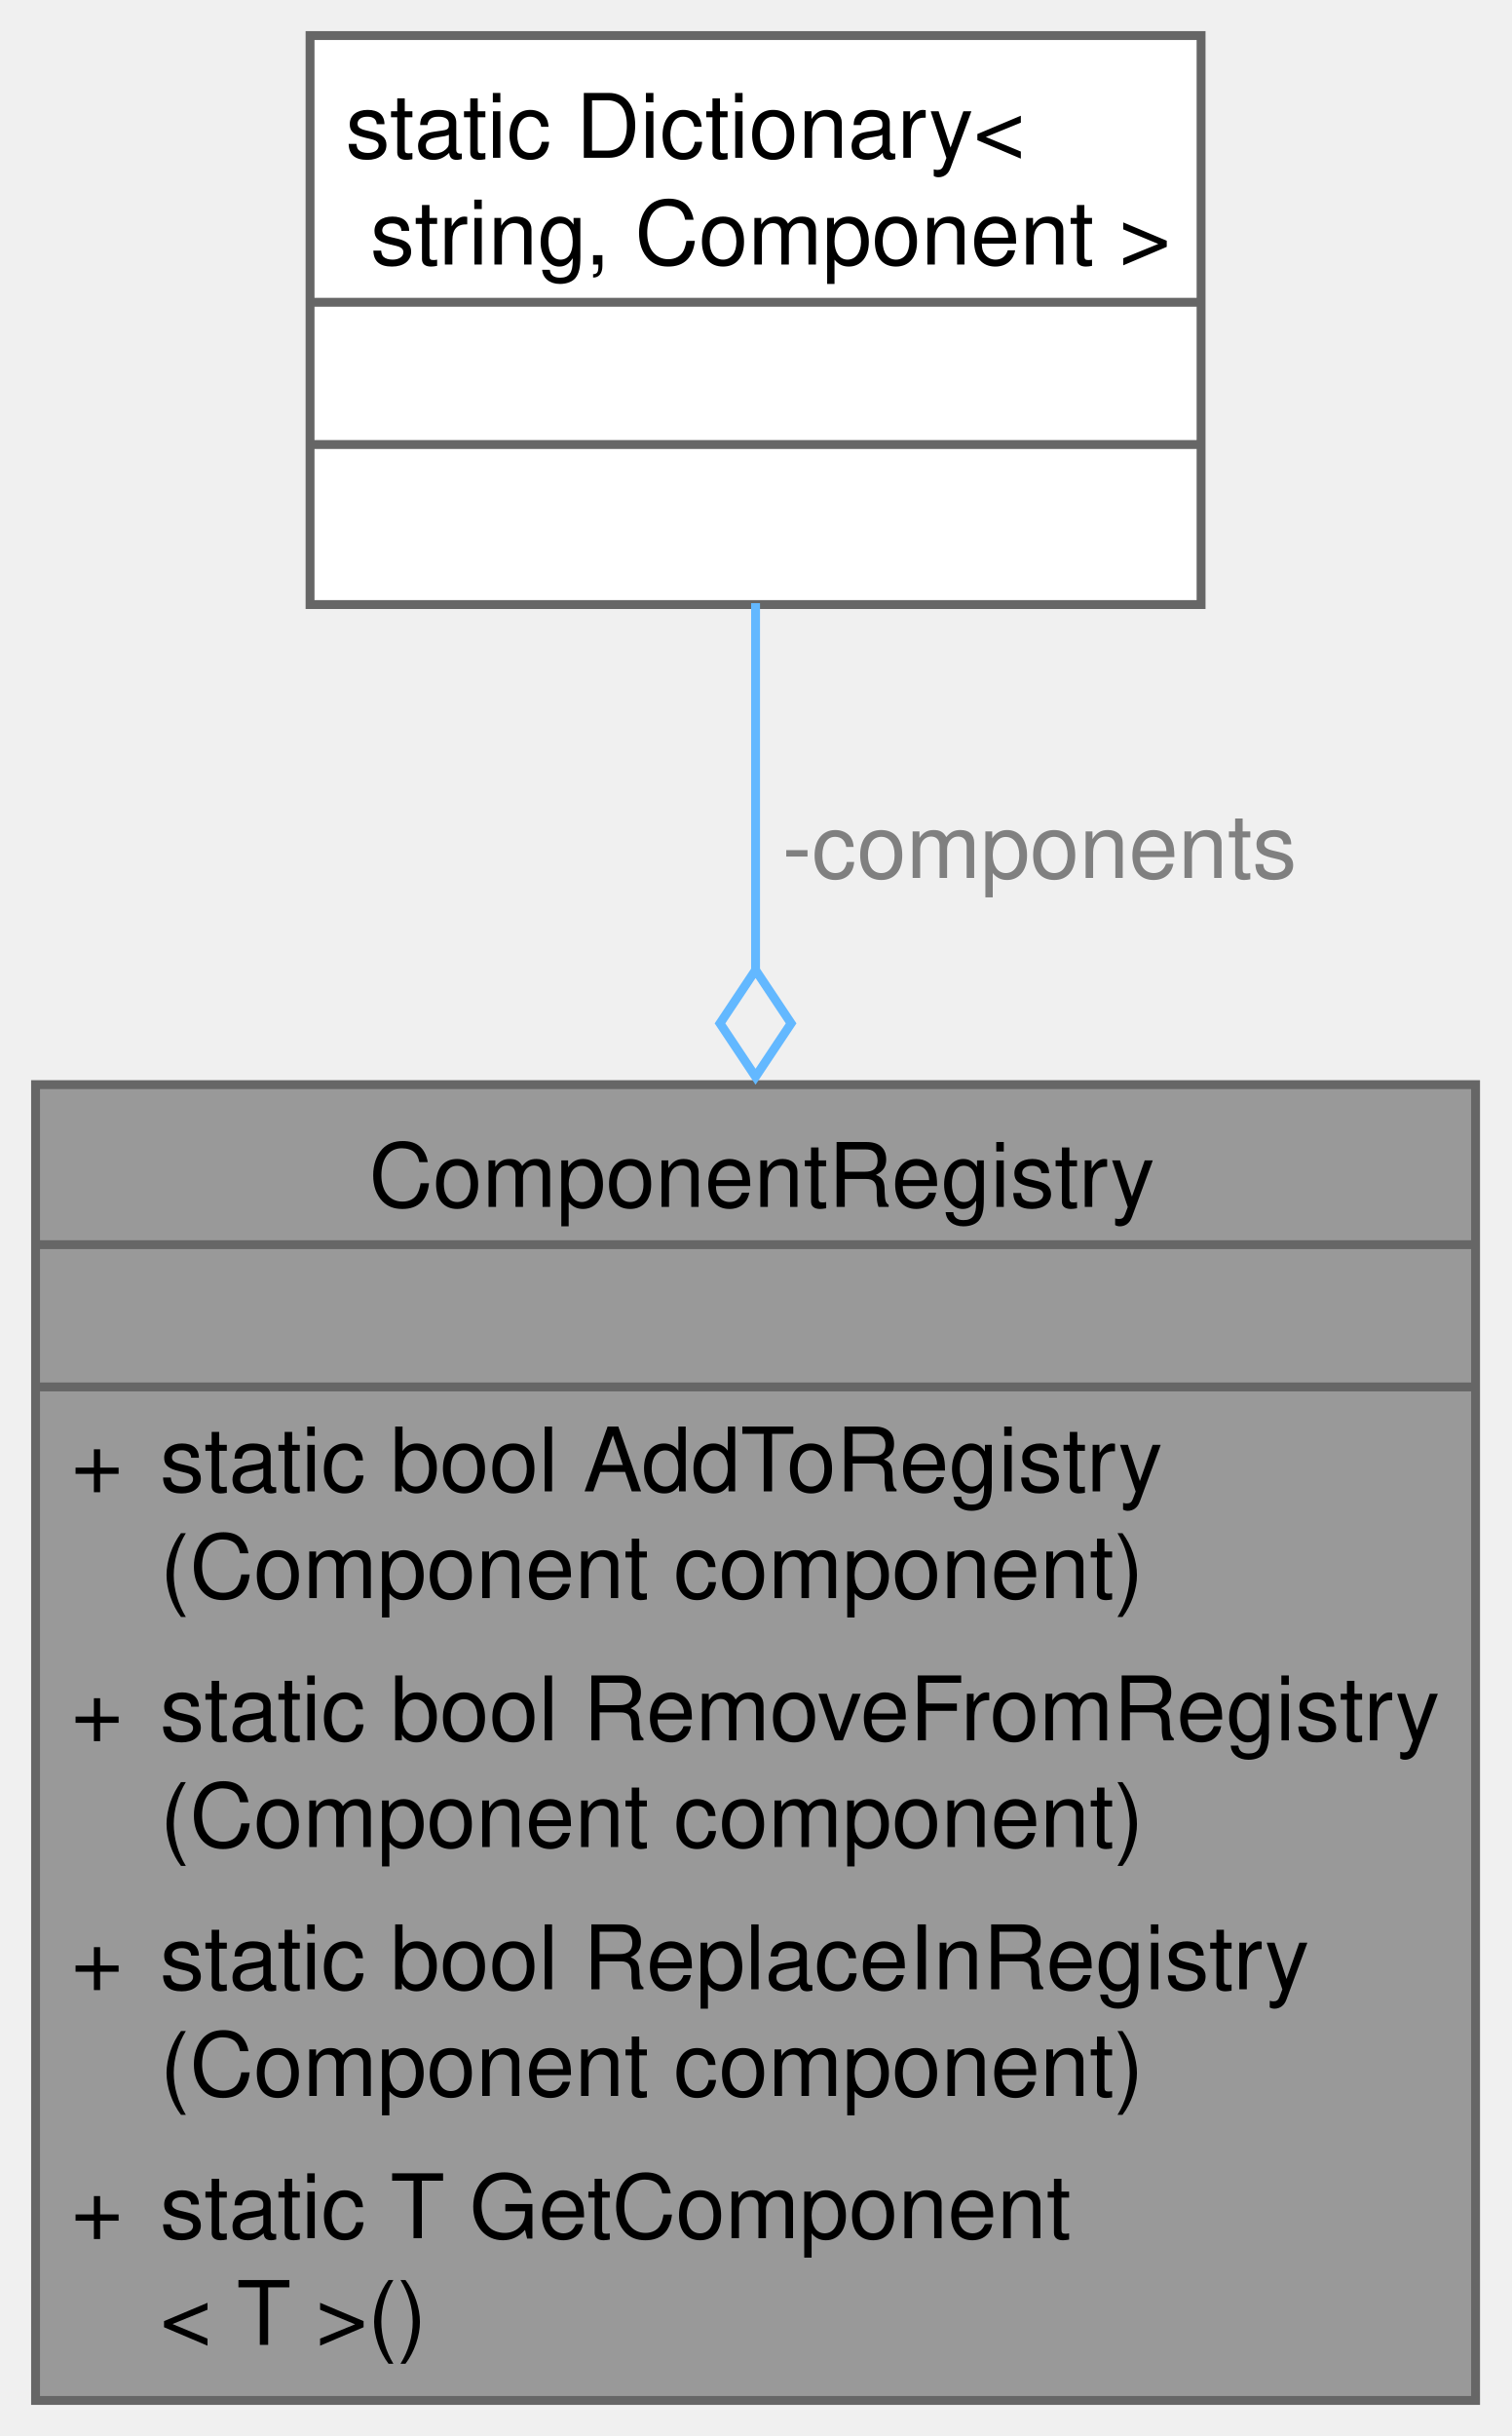
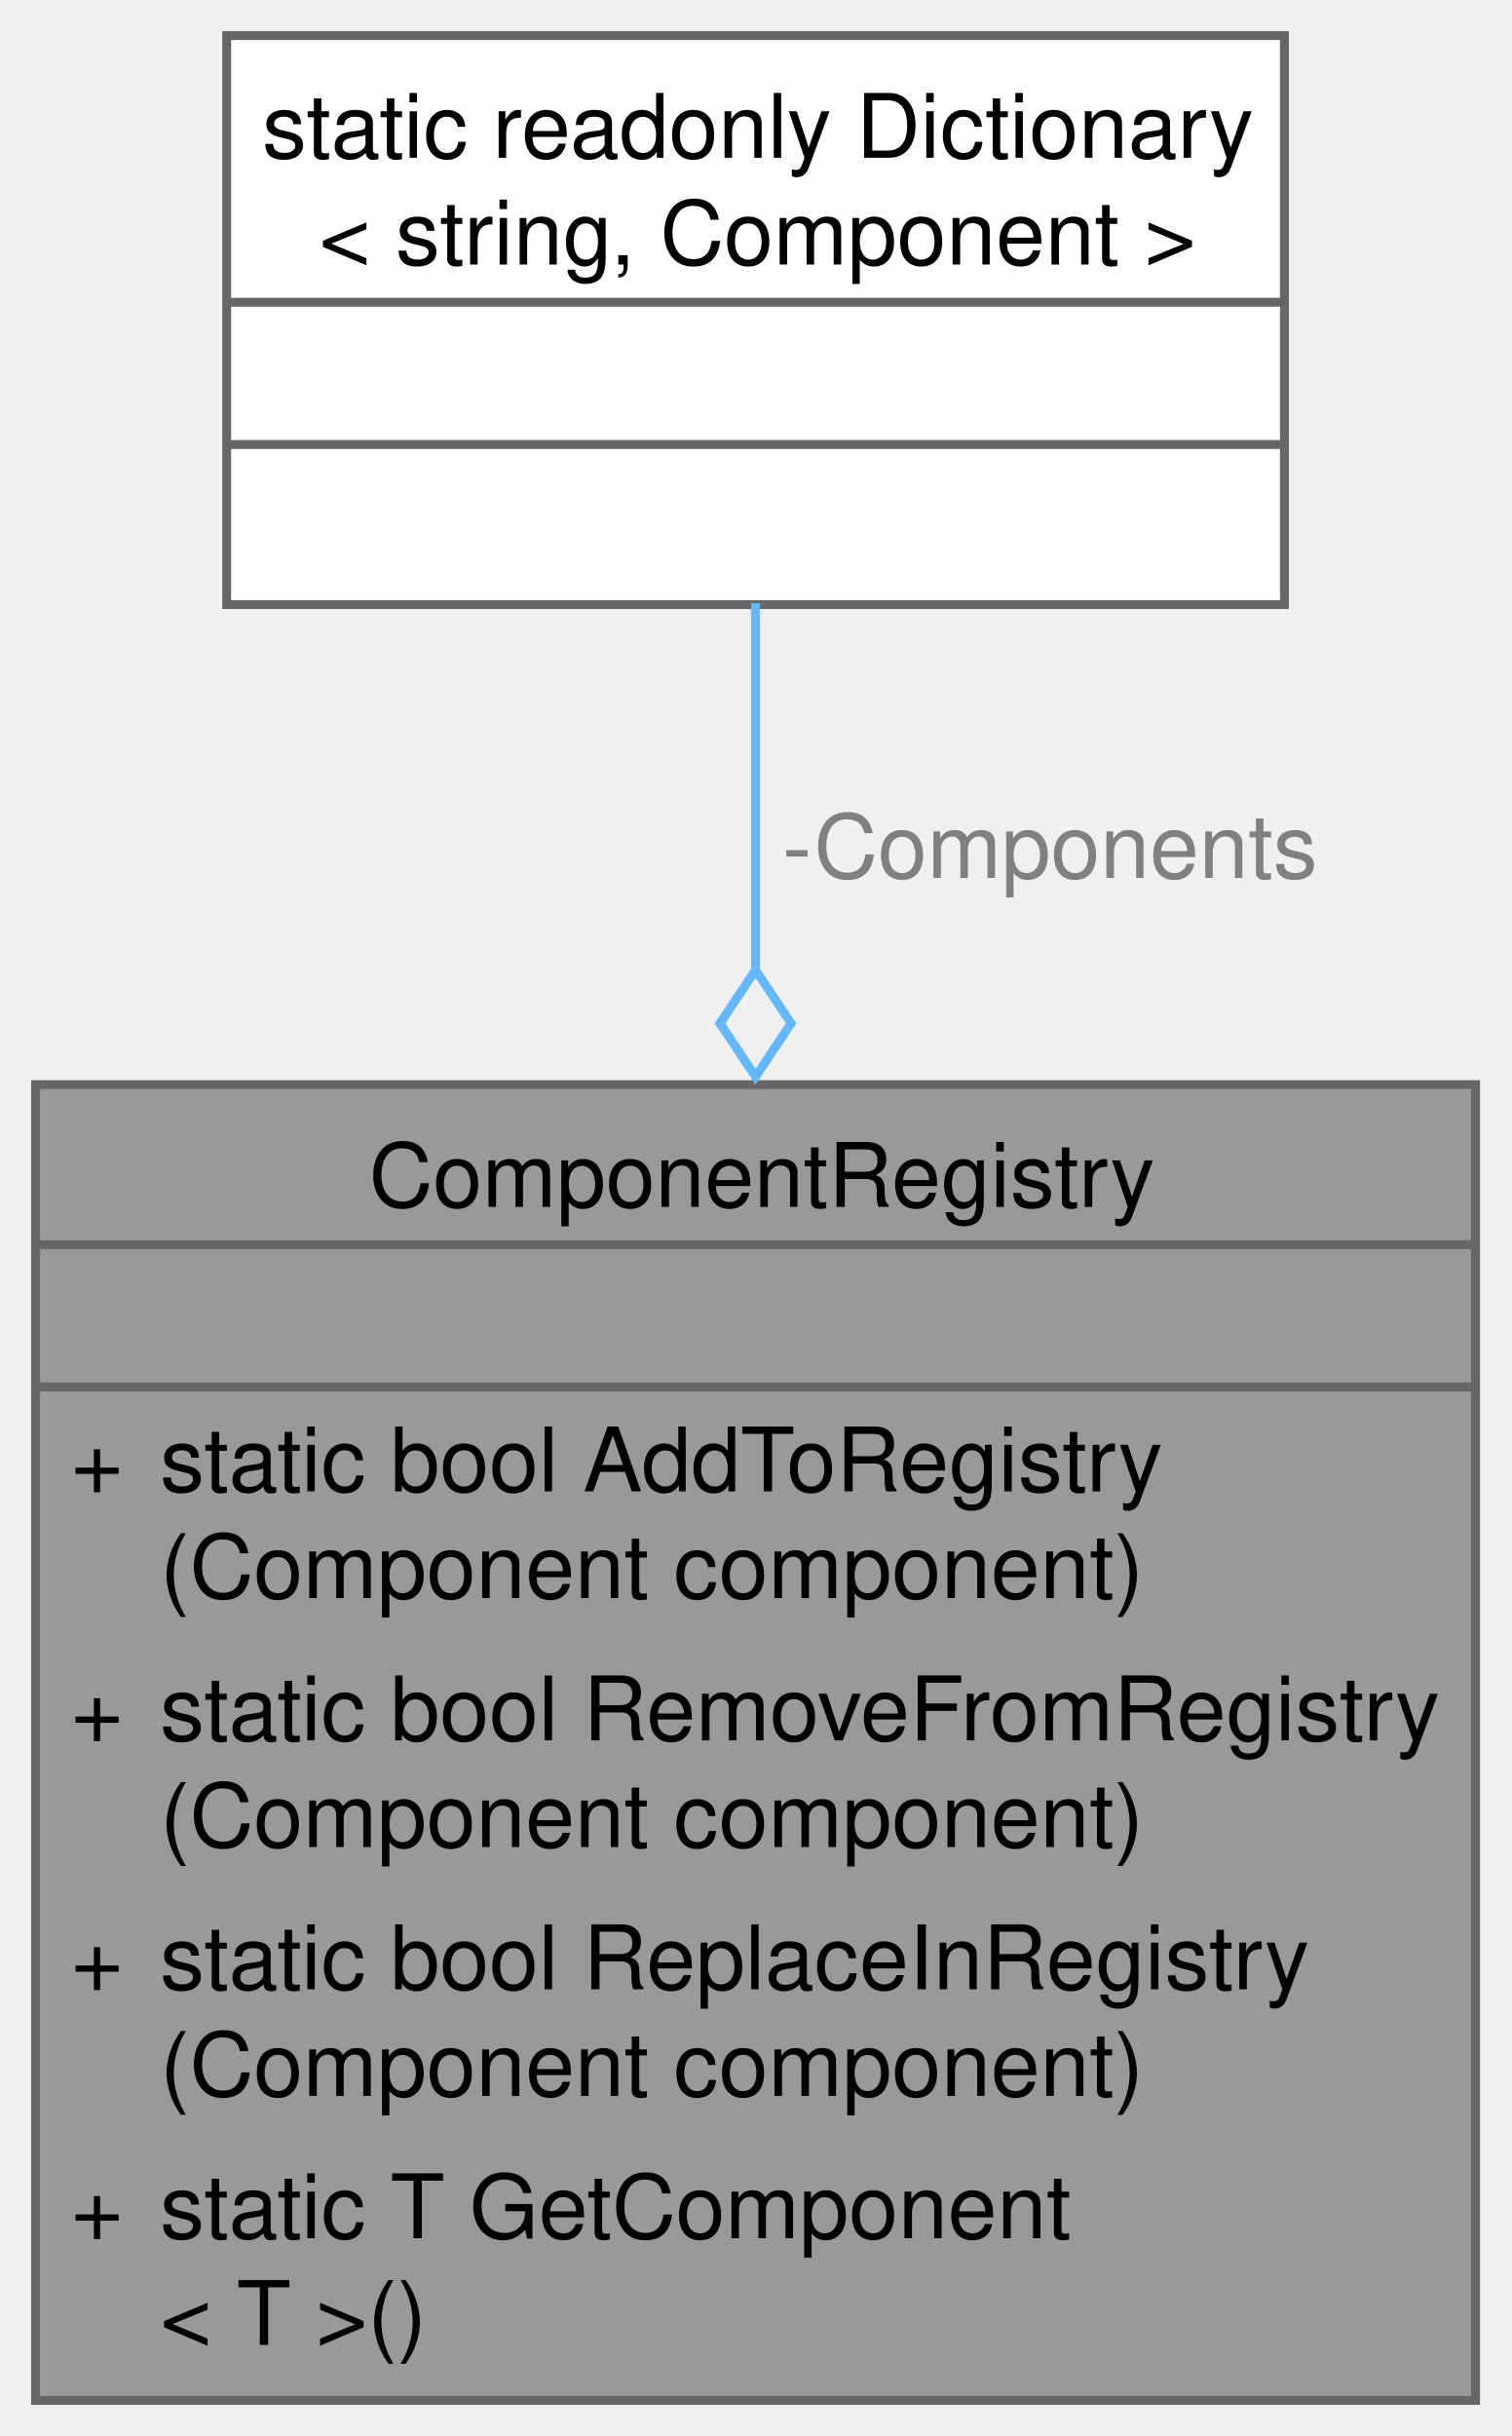
<svg xmlns="http://www.w3.org/2000/svg" xmlns:xlink="http://www.w3.org/1999/xlink" width="170pt" height="274pt" viewBox="0.00 0.00 170.00 274.00">
  <g id="graph0" class="graph" transform="scale(1 1) rotate(0) translate(4 270)">
    <g id="Node000001" class="node">
      <g id="a_Node000001">
-         <a xlink:title=" ">
+         <a xlink:title="A register, so a unique named list, of components to keep safe, and make accessible.">
          <polygon fill="#999999" stroke="none" points="162,-148 0,-148 0,0 162,0 162,-148" />
          <text xml:space="preserve" text-anchor="start" x="37.5" y="-134.25" font-family="Helvetica,sans-Serif" font-size="10.00">ComponentRegistry</text>
          <text xml:space="preserve" text-anchor="start" x="79.5" y="-118.25" font-family="Helvetica,sans-Serif" font-size="10.00"> </text>
          <text xml:space="preserve" text-anchor="start" x="4" y="-102.25" font-family="Helvetica,sans-Serif" font-size="10.00">+</text>
          <text xml:space="preserve" text-anchor="start" x="14" y="-102.25" font-family="Helvetica,sans-Serif" font-size="10.00">static bool AddToRegistry</text>
          <text xml:space="preserve" text-anchor="start" x="14" y="-90.25" font-family="Helvetica,sans-Serif" font-size="10.00">(Component component)</text>
          <text xml:space="preserve" text-anchor="start" x="4" y="-74.25" font-family="Helvetica,sans-Serif" font-size="10.00">+</text>
          <text xml:space="preserve" text-anchor="start" x="14" y="-74.25" font-family="Helvetica,sans-Serif" font-size="10.00">static bool RemoveFromRegistry</text>
          <text xml:space="preserve" text-anchor="start" x="14" y="-62.25" font-family="Helvetica,sans-Serif" font-size="10.00">(Component component)</text>
          <text xml:space="preserve" text-anchor="start" x="4" y="-46.25" font-family="Helvetica,sans-Serif" font-size="10.00">+</text>
          <text xml:space="preserve" text-anchor="start" x="14" y="-46.25" font-family="Helvetica,sans-Serif" font-size="10.00">static bool ReplaceInRegistry</text>
          <text xml:space="preserve" text-anchor="start" x="14" y="-34.25" font-family="Helvetica,sans-Serif" font-size="10.00">(Component component)</text>
          <text xml:space="preserve" text-anchor="start" x="4" y="-18.25" font-family="Helvetica,sans-Serif" font-size="10.00">+</text>
          <text xml:space="preserve" text-anchor="start" x="14" y="-18.25" font-family="Helvetica,sans-Serif" font-size="10.00">static T GetComponent</text>
          <text xml:space="preserve" text-anchor="start" x="14" y="-6.25" font-family="Helvetica,sans-Serif" font-size="10.00">&lt; T &gt;()</text>
          <polygon fill="#666666" stroke="#666666" points="0,-130 0,-130 162,-130 162,-130 0,-130" />
          <polygon fill="#666666" stroke="#666666" points="0,-114 0,-114 162,-114 162,-114 0,-114" />
          <polygon fill="none" stroke="#666666" points="0,0 0,-148 162,-148 162,0 0,0" />
        </a>
      </g>
    </g>
    <g id="Node000002" class="node">
      <g id="a_Node000002">
        <a xlink:title=" ">
-           <polygon fill="white" stroke="none" points="131.12,-266 30.88,-266 30.88,-202 131.12,-202 131.12,-266" />
-           <text xml:space="preserve" text-anchor="start" x="34.88" y="-252.25" font-family="Helvetica,sans-Serif" font-size="10.00">static Dictionary&lt;</text>
-           <text xml:space="preserve" text-anchor="start" x="34.88" y="-240.25" font-family="Helvetica,sans-Serif" font-size="10.00"> string, Component &gt;</text>
+           <polygon fill="white" stroke="none" points="140.5,-266 21.5,-266 21.5,-202 140.5,-202 140.5,-266" />
+           <text xml:space="preserve" text-anchor="start" x="25.5" y="-252.25" font-family="Helvetica,sans-Serif" font-size="10.00">static readonly Dictionary</text>
+           <text xml:space="preserve" text-anchor="start" x="31.88" y="-240.25" font-family="Helvetica,sans-Serif" font-size="10.00">&lt; string, Component &gt;</text>
          <text xml:space="preserve" text-anchor="start" x="79.5" y="-224.25" font-family="Helvetica,sans-Serif" font-size="10.00"> </text>
          <text xml:space="preserve" text-anchor="start" x="79.5" y="-208.25" font-family="Helvetica,sans-Serif" font-size="10.00"> </text>
-           <polygon fill="#666666" stroke="#666666" points="30.88,-236 30.88,-236 131.12,-236 131.12,-236 30.88,-236" />
-           <polygon fill="#666666" stroke="#666666" points="30.88,-220 30.88,-220 131.12,-220 131.12,-220 30.88,-220" />
-           <polygon fill="none" stroke="#666666" points="30.88,-202 30.88,-266 131.12,-266 131.12,-202 30.88,-202" />
+           <polygon fill="#666666" stroke="#666666" points="21.5,-236 21.5,-236 140.5,-236 140.5,-236 21.5,-236" />
+           <polygon fill="#666666" stroke="#666666" points="21.5,-220 21.5,-220 140.5,-220 140.5,-220 21.5,-220" />
+           <polygon fill="none" stroke="#666666" points="21.5,-202 21.5,-266 140.5,-266 140.5,-202 21.5,-202" />
        </a>
      </g>
    </g>
    <g id="edge2_Node000001_Node000002" class="edge">
      <g id="a_edge2_Node000001_Node000002">
        <a xlink:title=" ">
          <path fill="none" stroke="#63b8ff" d="M81,-202.16C81,-190.14 81,-175.72 81,-160.98" />
          <polygon fill="none" stroke="#63b8ff" points="81,-160.89 77,-154.89 81,-148.89 85,-154.89 81,-160.89" />
        </a>
      </g>
-       <text xml:space="preserve" text-anchor="start" x="84" y="-171.25" font-family="Helvetica,sans-Serif" font-size="10.00" fill="grey">-components</text>
+       <text xml:space="preserve" text-anchor="start" x="84" y="-171.25" font-family="Helvetica,sans-Serif" font-size="10.00" fill="grey">-Components</text>
    </g>
  </g>
</svg>
